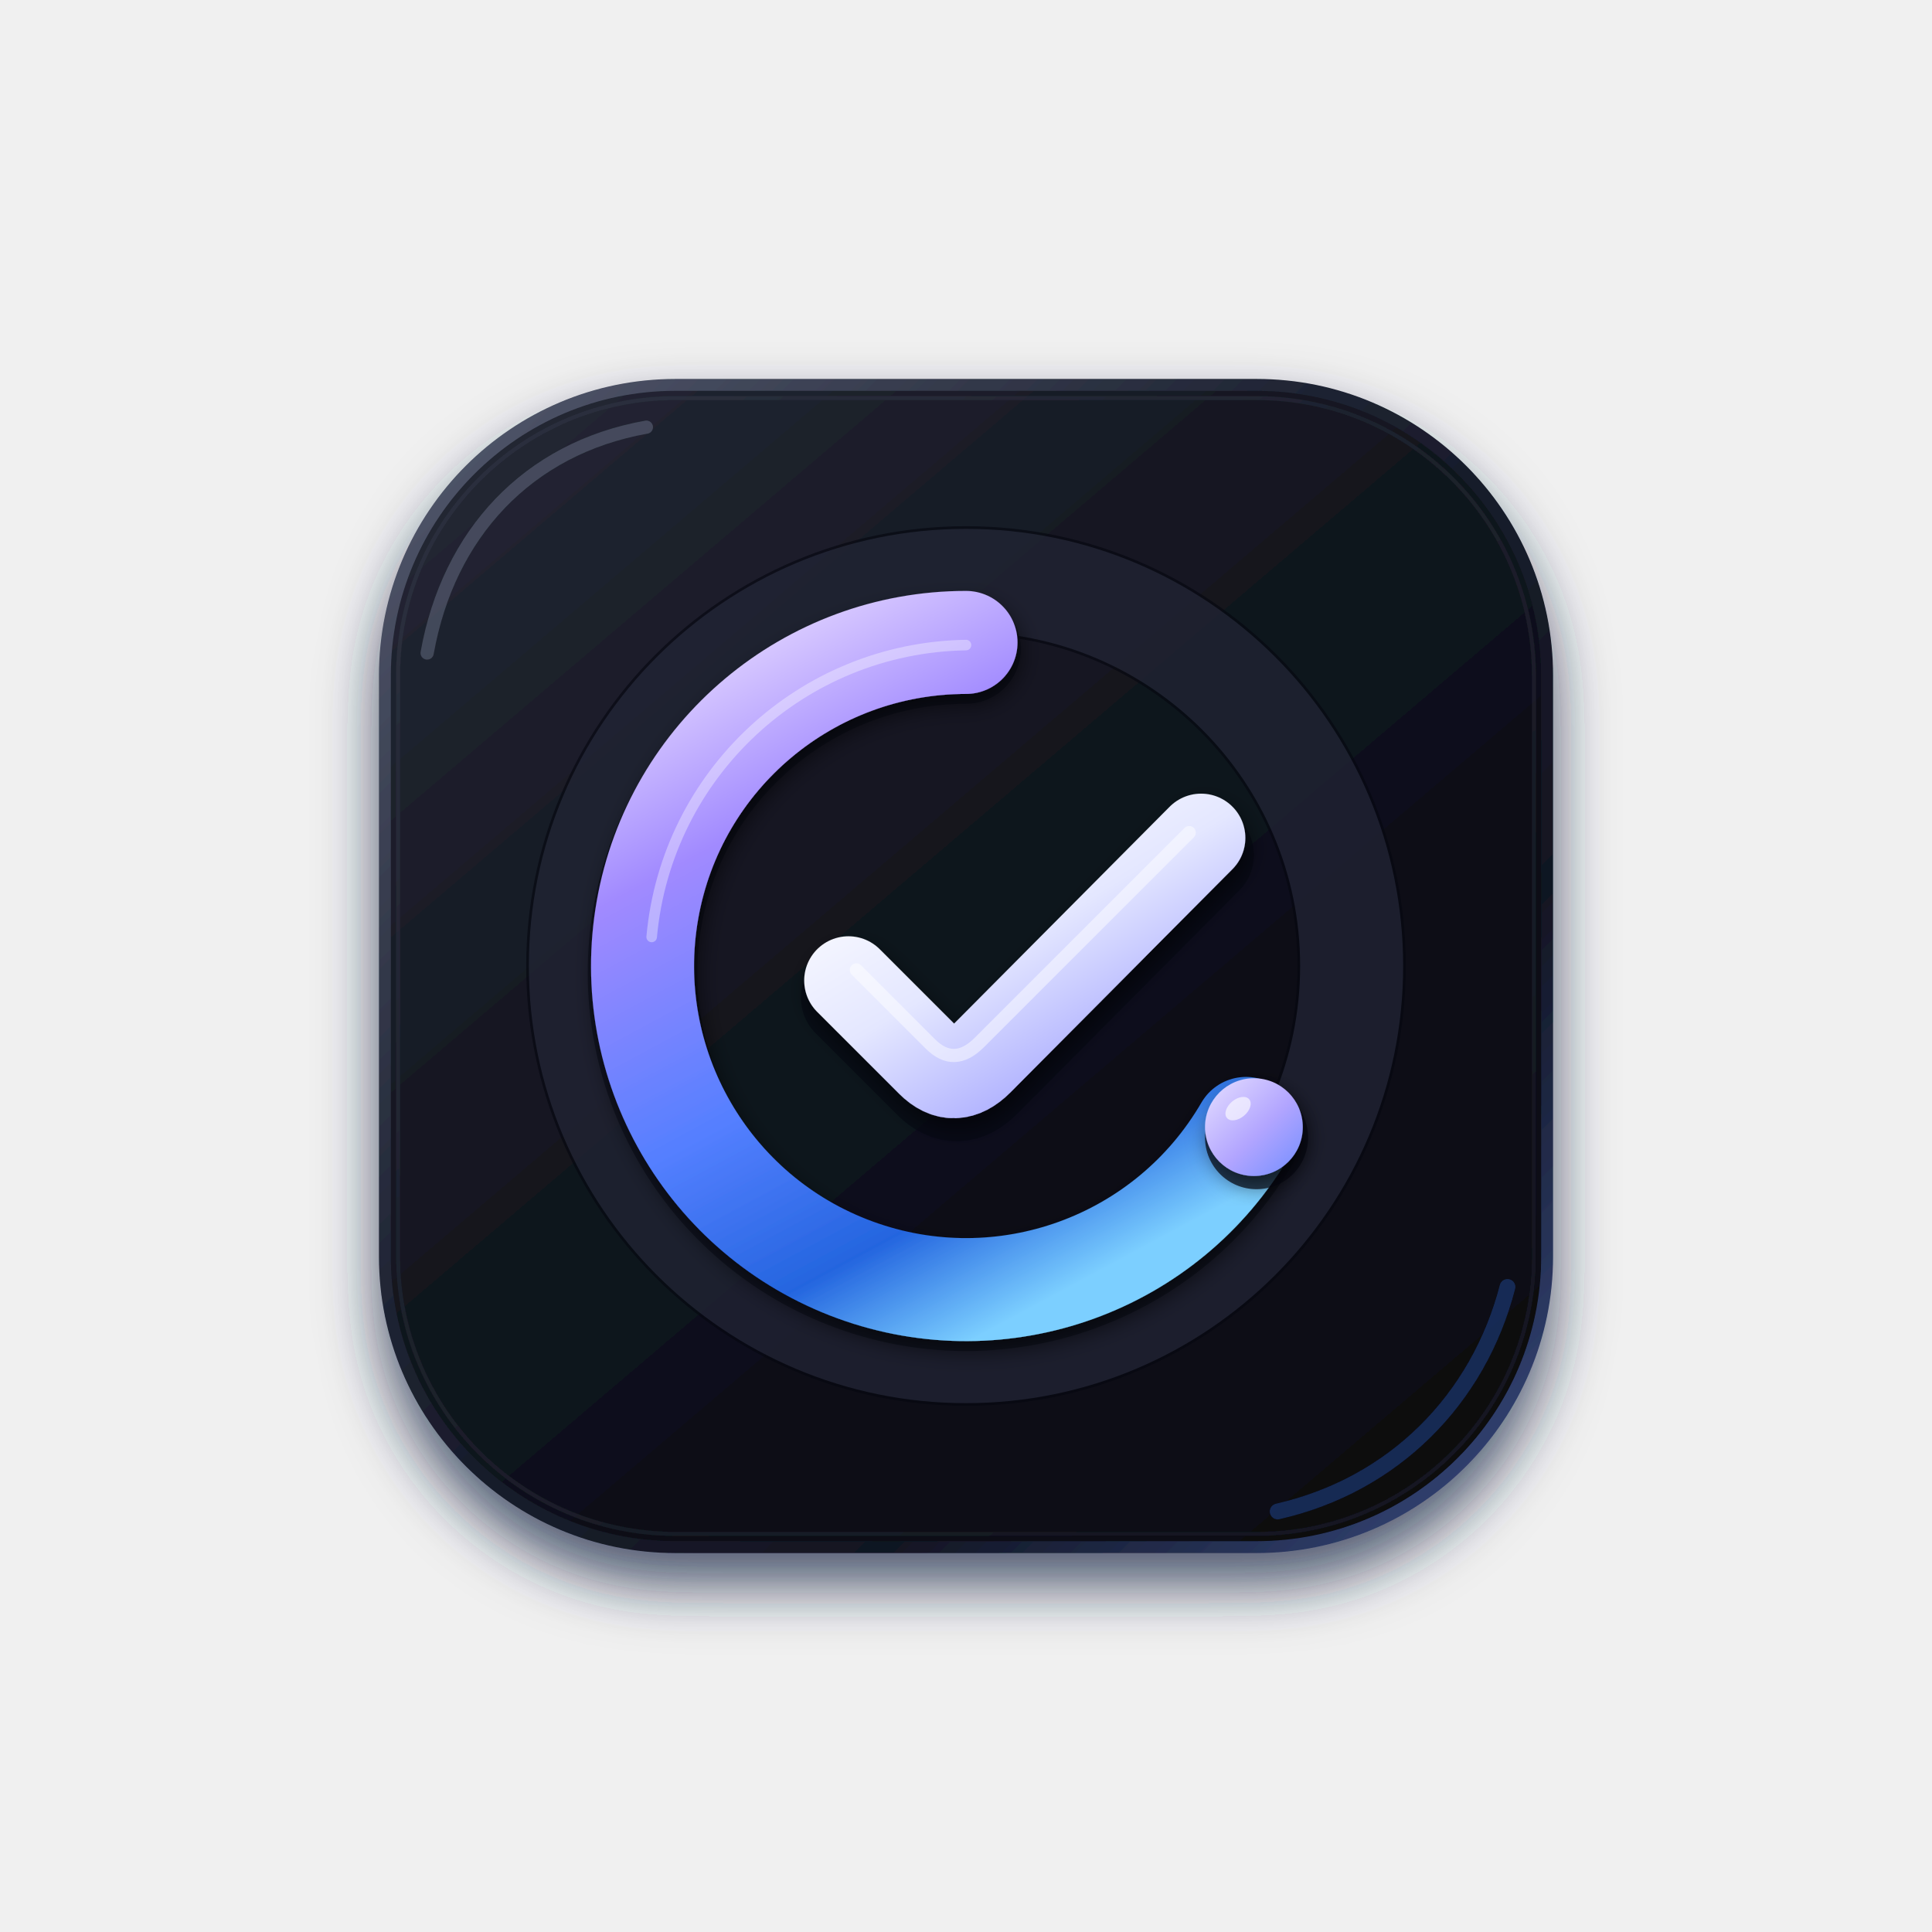
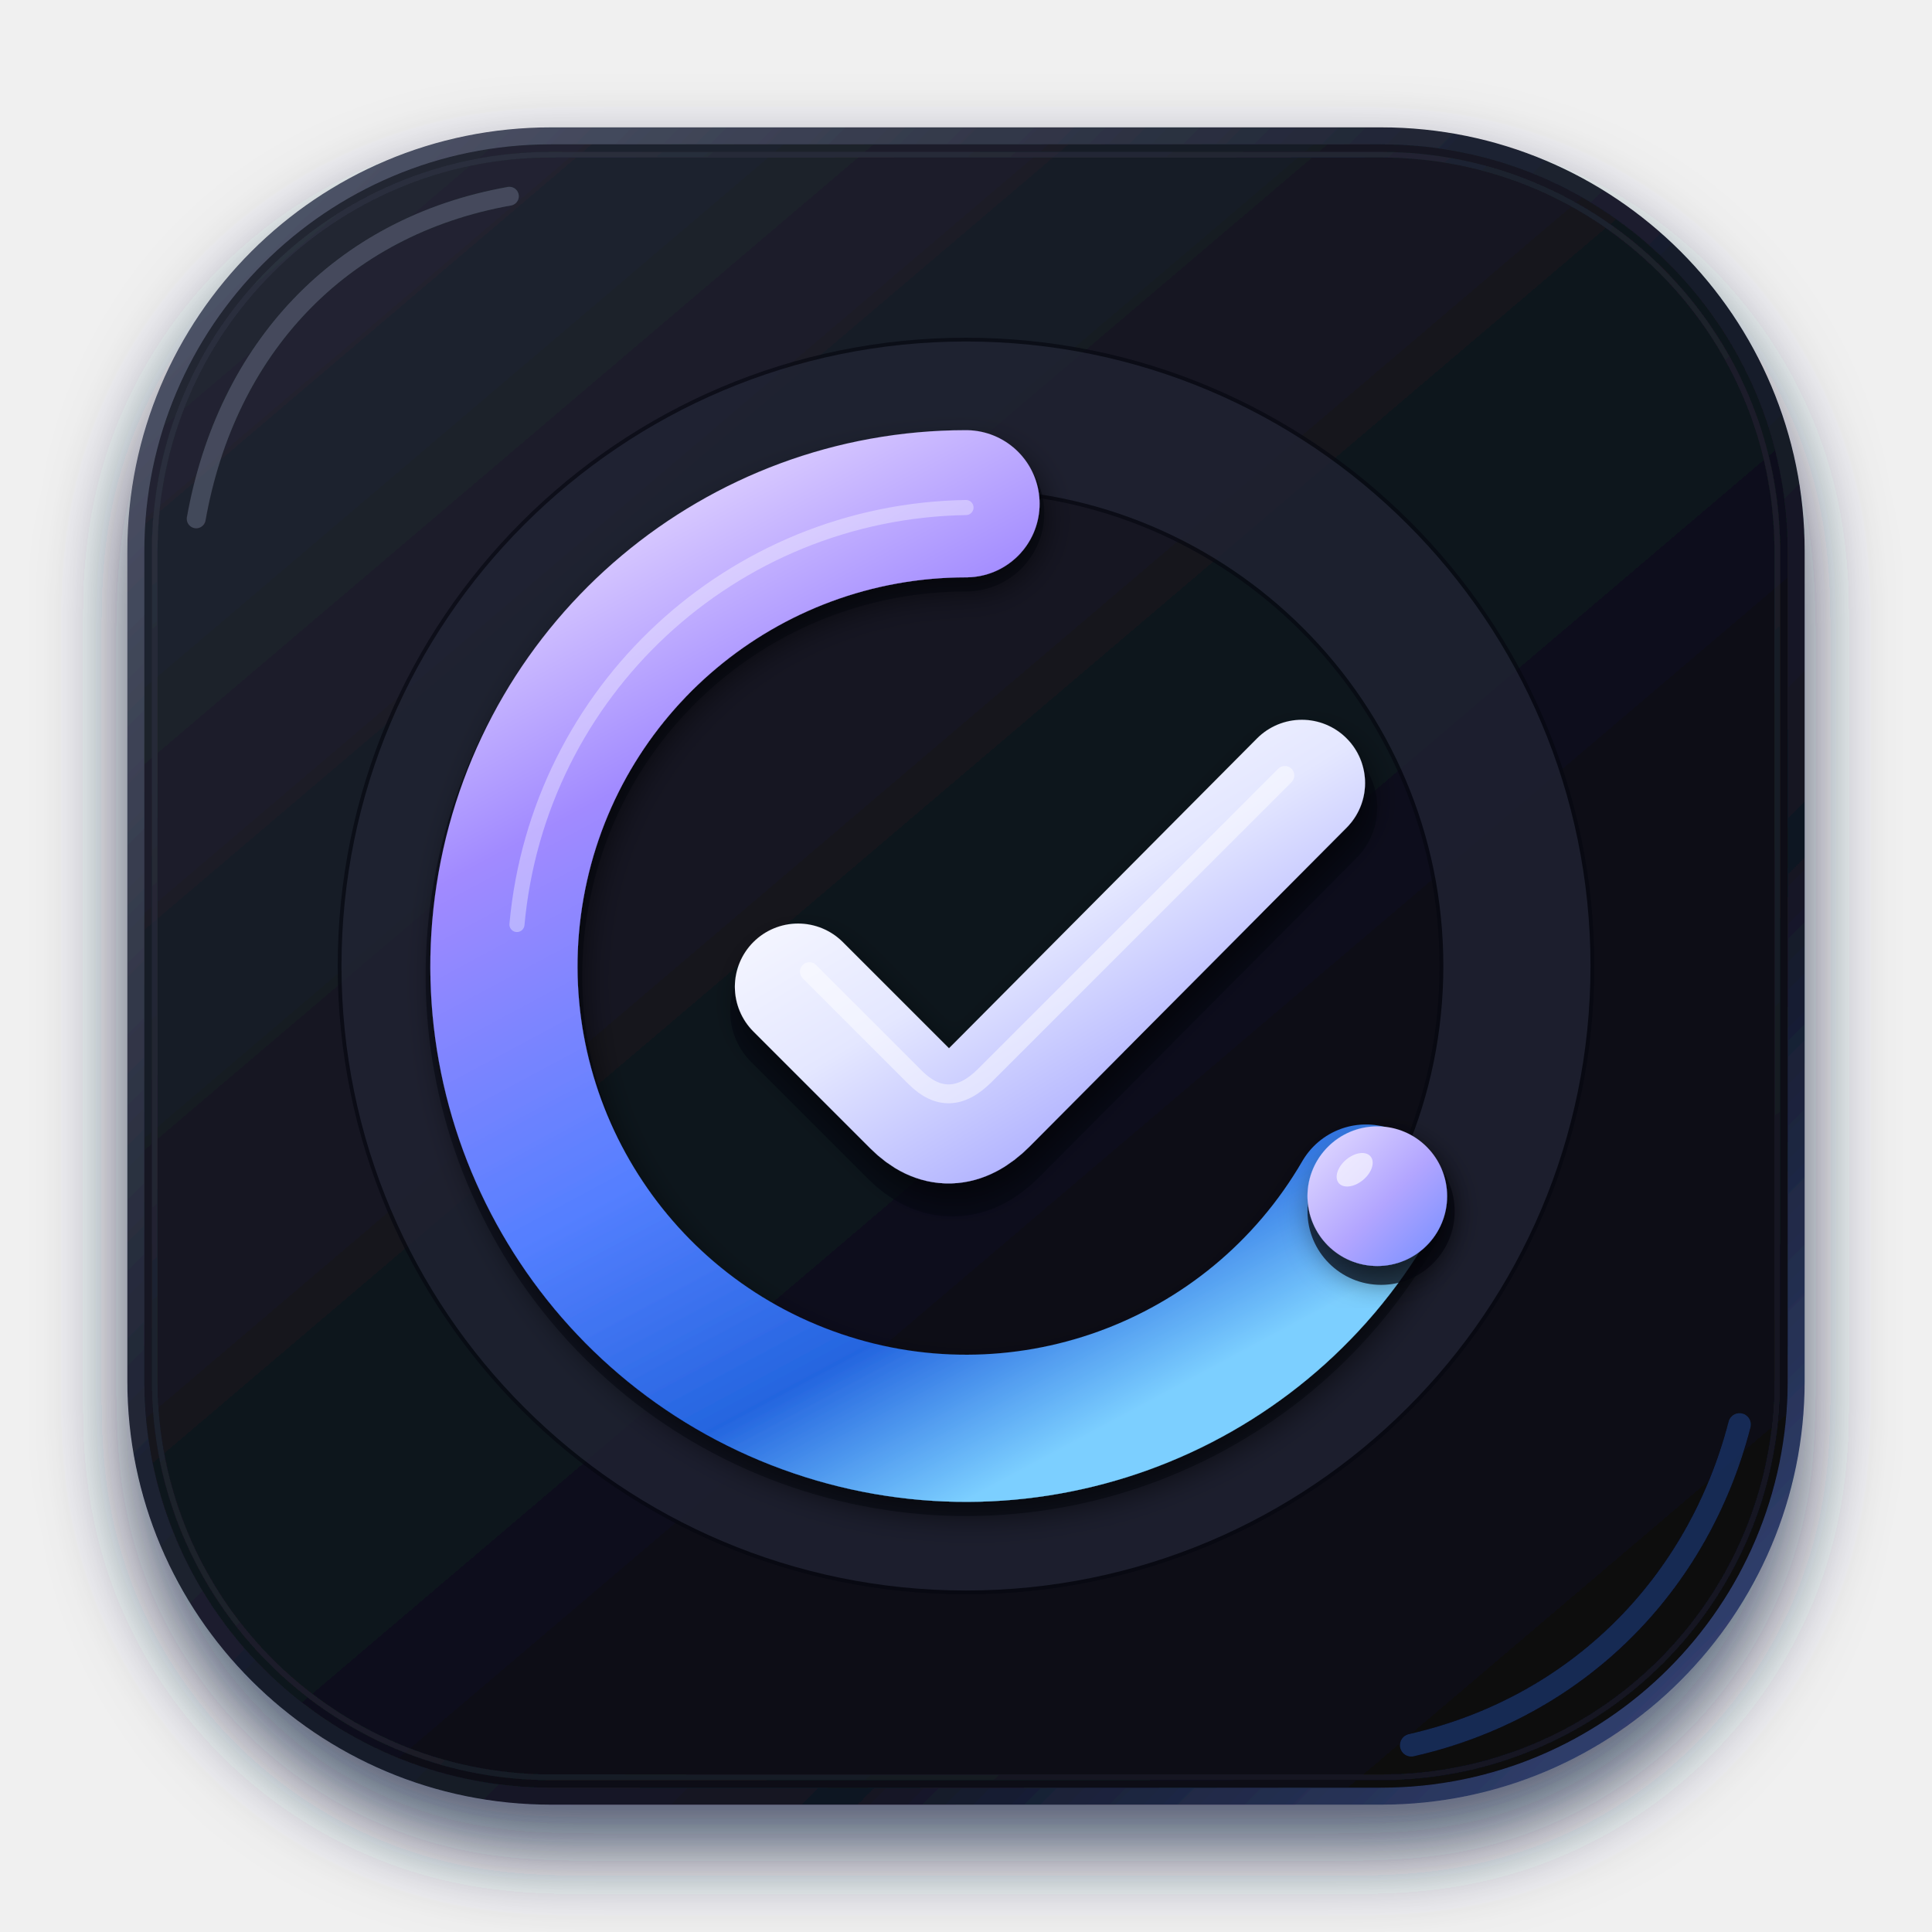
<svg xmlns="http://www.w3.org/2000/svg" width="1024" height="1024" viewBox="0 0 1024 1024">
  <defs>
    <linearGradient id="body" x1="0" y1="0" x2="0.85" y2="1">
      <stop offset="0" stop-color="#252936" />
      <stop offset="0.48" stop-color="#11141e" />
      <stop offset="1" stop-color="#070910" />
    </linearGradient>
    <linearGradient id="edge" x1="0" y1="0" x2="1" y2="1">
      <stop offset="0" stop-color="#555b70" />
      <stop offset=".42" stop-color="#1c2130" />
      <stop offset=".72" stop-color="#111522" />
      <stop offset="1" stop-color="#394b83" />
    </linearGradient>
    <linearGradient id="ring" x1="0.2" y1="0" x2=".7" y2="1">
      <stop offset="0" stop-color="#d8c9ff" />
      <stop offset=".22" stop-color="#a18aff" />
      <stop offset=".57" stop-color="#547fff" />
      <stop offset=".82" stop-color="#2465df" />
      <stop offset="1" stop-color="#7ccfff" />
    </linearGradient>
    <linearGradient id="check" x1="0" y1="0" x2=".9" y2="1">
      <stop offset="0" stop-color="#ffffff" />
      <stop offset=".48" stop-color="#e4e7ff" />
      <stop offset="1" stop-color="#9d9eff" />
    </linearGradient>
    <linearGradient id="dot" x1="0" y1="0" x2="1" y2="1">
      <stop offset="0" stop-color="#e6dfff" />
      <stop offset=".55" stop-color="#b2a5ff" />
      <stop offset="1" stop-color="#718dff" />
    </linearGradient>
    <filter id="shadow" x="-30%" y="-30%" width="160%" height="170%">
      <feGaussianBlur in="SourceAlpha" stdDeviation="22" />
      <feOffset dx="0" dy="24" result="off" />
      <feColorMatrix in="off" type="matrix" values="0 0 0 0 0.01 0 0 0 0 0.02 0 0 0 0 0.06 0 0 0 .75 0" />
      <feMerge>
        <feMergeNode />
        <feMergeNode in="SourceGraphic" />
      </feMerge>
    </filter>
    <filter id="glow" x="-50%" y="-50%" width="200%" height="200%">
      <feGaussianBlur stdDeviation="12" result="blur" />
      <feMerge>
        <feMergeNode in="blur" />
        <feMergeNode in="SourceGraphic" />
      </feMerge>
    </filter>
    <filter id="softshadow" x="-30%" y="-30%" width="160%" height="160%">
      <feGaussianBlur in="SourceAlpha" stdDeviation="8" />
      <feOffset dx="3" dy="8" result="offset" />
      <feComponentTransfer>
        <feFuncA type="linear" slope=".55" />
      </feComponentTransfer>
      <feMerge>
        <feMergeNode />
        <feMergeNode in="SourceGraphic" />
      </feMerge>
    </filter>
  </defs>
-   <g transform="translate(153.6 153.6) scale(0.7)">
-     <g filter="url(#shadow)">
-       <rect x="72" y="72" width="880" height="880" rx="220" fill="url(#body)" stroke="url(#edge)" stroke-width="9" />
-       <rect x="82" y="82" width="860" height="860" rx="210" fill="none" stroke="#6d748a" stroke-opacity=".13" stroke-width="3" />
-       <path d="M270 104 C180 120 120 185 104 275" fill="none" stroke="#aab5d4" stroke-opacity=".26" stroke-width="10" stroke-linecap="round" />
-       <path d="M748 925 C836 905 900 840 922 755" fill="none" stroke="#3b80ff" stroke-opacity=".28" stroke-width="12" stroke-linecap="round" />
-     </g>
-     <circle cx="512" cy="512" r="292" fill="none" stroke="#050710" stroke-opacity=".65" stroke-width="82" />
-     <circle cx="512" cy="512" r="292" fill="none" stroke="#4a536b" stroke-opacity=".30" stroke-width="78" />
-     <path d="M 512 267 A 245 245 0 1 0 724 635" fill="none" stroke="#070a14" stroke-opacity=".55" stroke-width="83" stroke-linecap="round" transform="translate(0 5)" />
-     <path d="M 512 267 A 245 245 0 1 0 724 635" fill="none" stroke="url(#ring)" stroke-width="78" stroke-linecap="round" filter="url(#softshadow)" />
-     <path d="M 512 269 A 243 243 0 0 0 274 490" fill="none" stroke="#ffffff" stroke-opacity=".35" stroke-width="8" stroke-linecap="round" />
-     <path d="M 423 523 L 485 585 Q 503 603 522 584 L 690 415" fill="none" stroke="#060914" stroke-opacity=".7" stroke-width="76" stroke-linecap="round" stroke-linejoin="round" transform="translate(2 13)" />
-     <path d="M 423 523 L 485 585 Q 503 603 522 584 L 690 415" fill="none" stroke="url(#check)" stroke-width="67" stroke-linecap="round" stroke-linejoin="round" filter="url(#softshadow)" />
-     <path d="M 429 515 L 485 571 Q 503 589 522 570 L 681 411" fill="none" stroke="#ffffff" stroke-opacity=".48" stroke-width="10" stroke-linecap="round" stroke-linejoin="round" />
-     <circle cx="730" cy="634" r="39" fill="#050712" opacity=".72" transform="translate(2 8)" />
-     <circle cx="730" cy="634" r="37" fill="url(#dot)" filter="url(#softshadow)" />
-     <ellipse cx="718" cy="620" rx="11" ry="7" fill="#fff" opacity=".62" transform="rotate(-40 718 620)" />
+   <g filter="url(#shadow)">
+     <rect x="72" y="72" width="880" height="880" rx="220" fill="url(#body)" stroke="url(#edge)" stroke-width="9" />
+     <rect x="82" y="82" width="860" height="860" rx="210" fill="none" stroke="#6d748a" stroke-opacity=".13" stroke-width="3" />
+     <path d="M270 104 C180 120 120 185 104 275" fill="none" stroke="#aab5d4" stroke-opacity=".26" stroke-width="10" stroke-linecap="round" />
+     <path d="M748 925 C836 905 900 840 922 755" fill="none" stroke="#3b80ff" stroke-opacity=".28" stroke-width="12" stroke-linecap="round" />
  </g>
+   <circle cx="512" cy="512" r="292" fill="none" stroke="#050710" stroke-opacity=".65" stroke-width="82" />
+   <circle cx="512" cy="512" r="292" fill="none" stroke="#4a536b" stroke-opacity=".30" stroke-width="78" />
+   <path d="M 512 267 A 245 245 0 1 0 724 635" fill="none" stroke="#070a14" stroke-opacity=".55" stroke-width="83" stroke-linecap="round" transform="translate(0 5)" />
+   <path d="M 512 267 A 245 245 0 1 0 724 635" fill="none" stroke="url(#ring)" stroke-width="78" stroke-linecap="round" filter="url(#softshadow)" />
+   <path d="M 512 269 A 243 243 0 0 0 274 490" fill="none" stroke="#ffffff" stroke-opacity=".35" stroke-width="8" stroke-linecap="round" />
+   <path d="M 423 523 L 485 585 Q 503 603 522 584 L 690 415" fill="none" stroke="#060914" stroke-opacity=".7" stroke-width="76" stroke-linecap="round" stroke-linejoin="round" transform="translate(2 13)" />
+   <path d="M 423 523 L 485 585 Q 503 603 522 584 L 690 415" fill="none" stroke="url(#check)" stroke-width="67" stroke-linecap="round" stroke-linejoin="round" filter="url(#softshadow)" />
+   <path d="M 429 515 L 485 571 Q 503 589 522 570 L 681 411" fill="none" stroke="#ffffff" stroke-opacity=".48" stroke-width="10" stroke-linecap="round" stroke-linejoin="round" />
+   <circle cx="730" cy="634" r="39" fill="#050712" opacity=".72" transform="translate(2 8)" />
+   <circle cx="730" cy="634" r="37" fill="url(#dot)" filter="url(#softshadow)" />
+   <ellipse cx="718" cy="620" rx="11" ry="7" fill="#fff" opacity=".62" transform="rotate(-40 718 620)" />
</svg>
